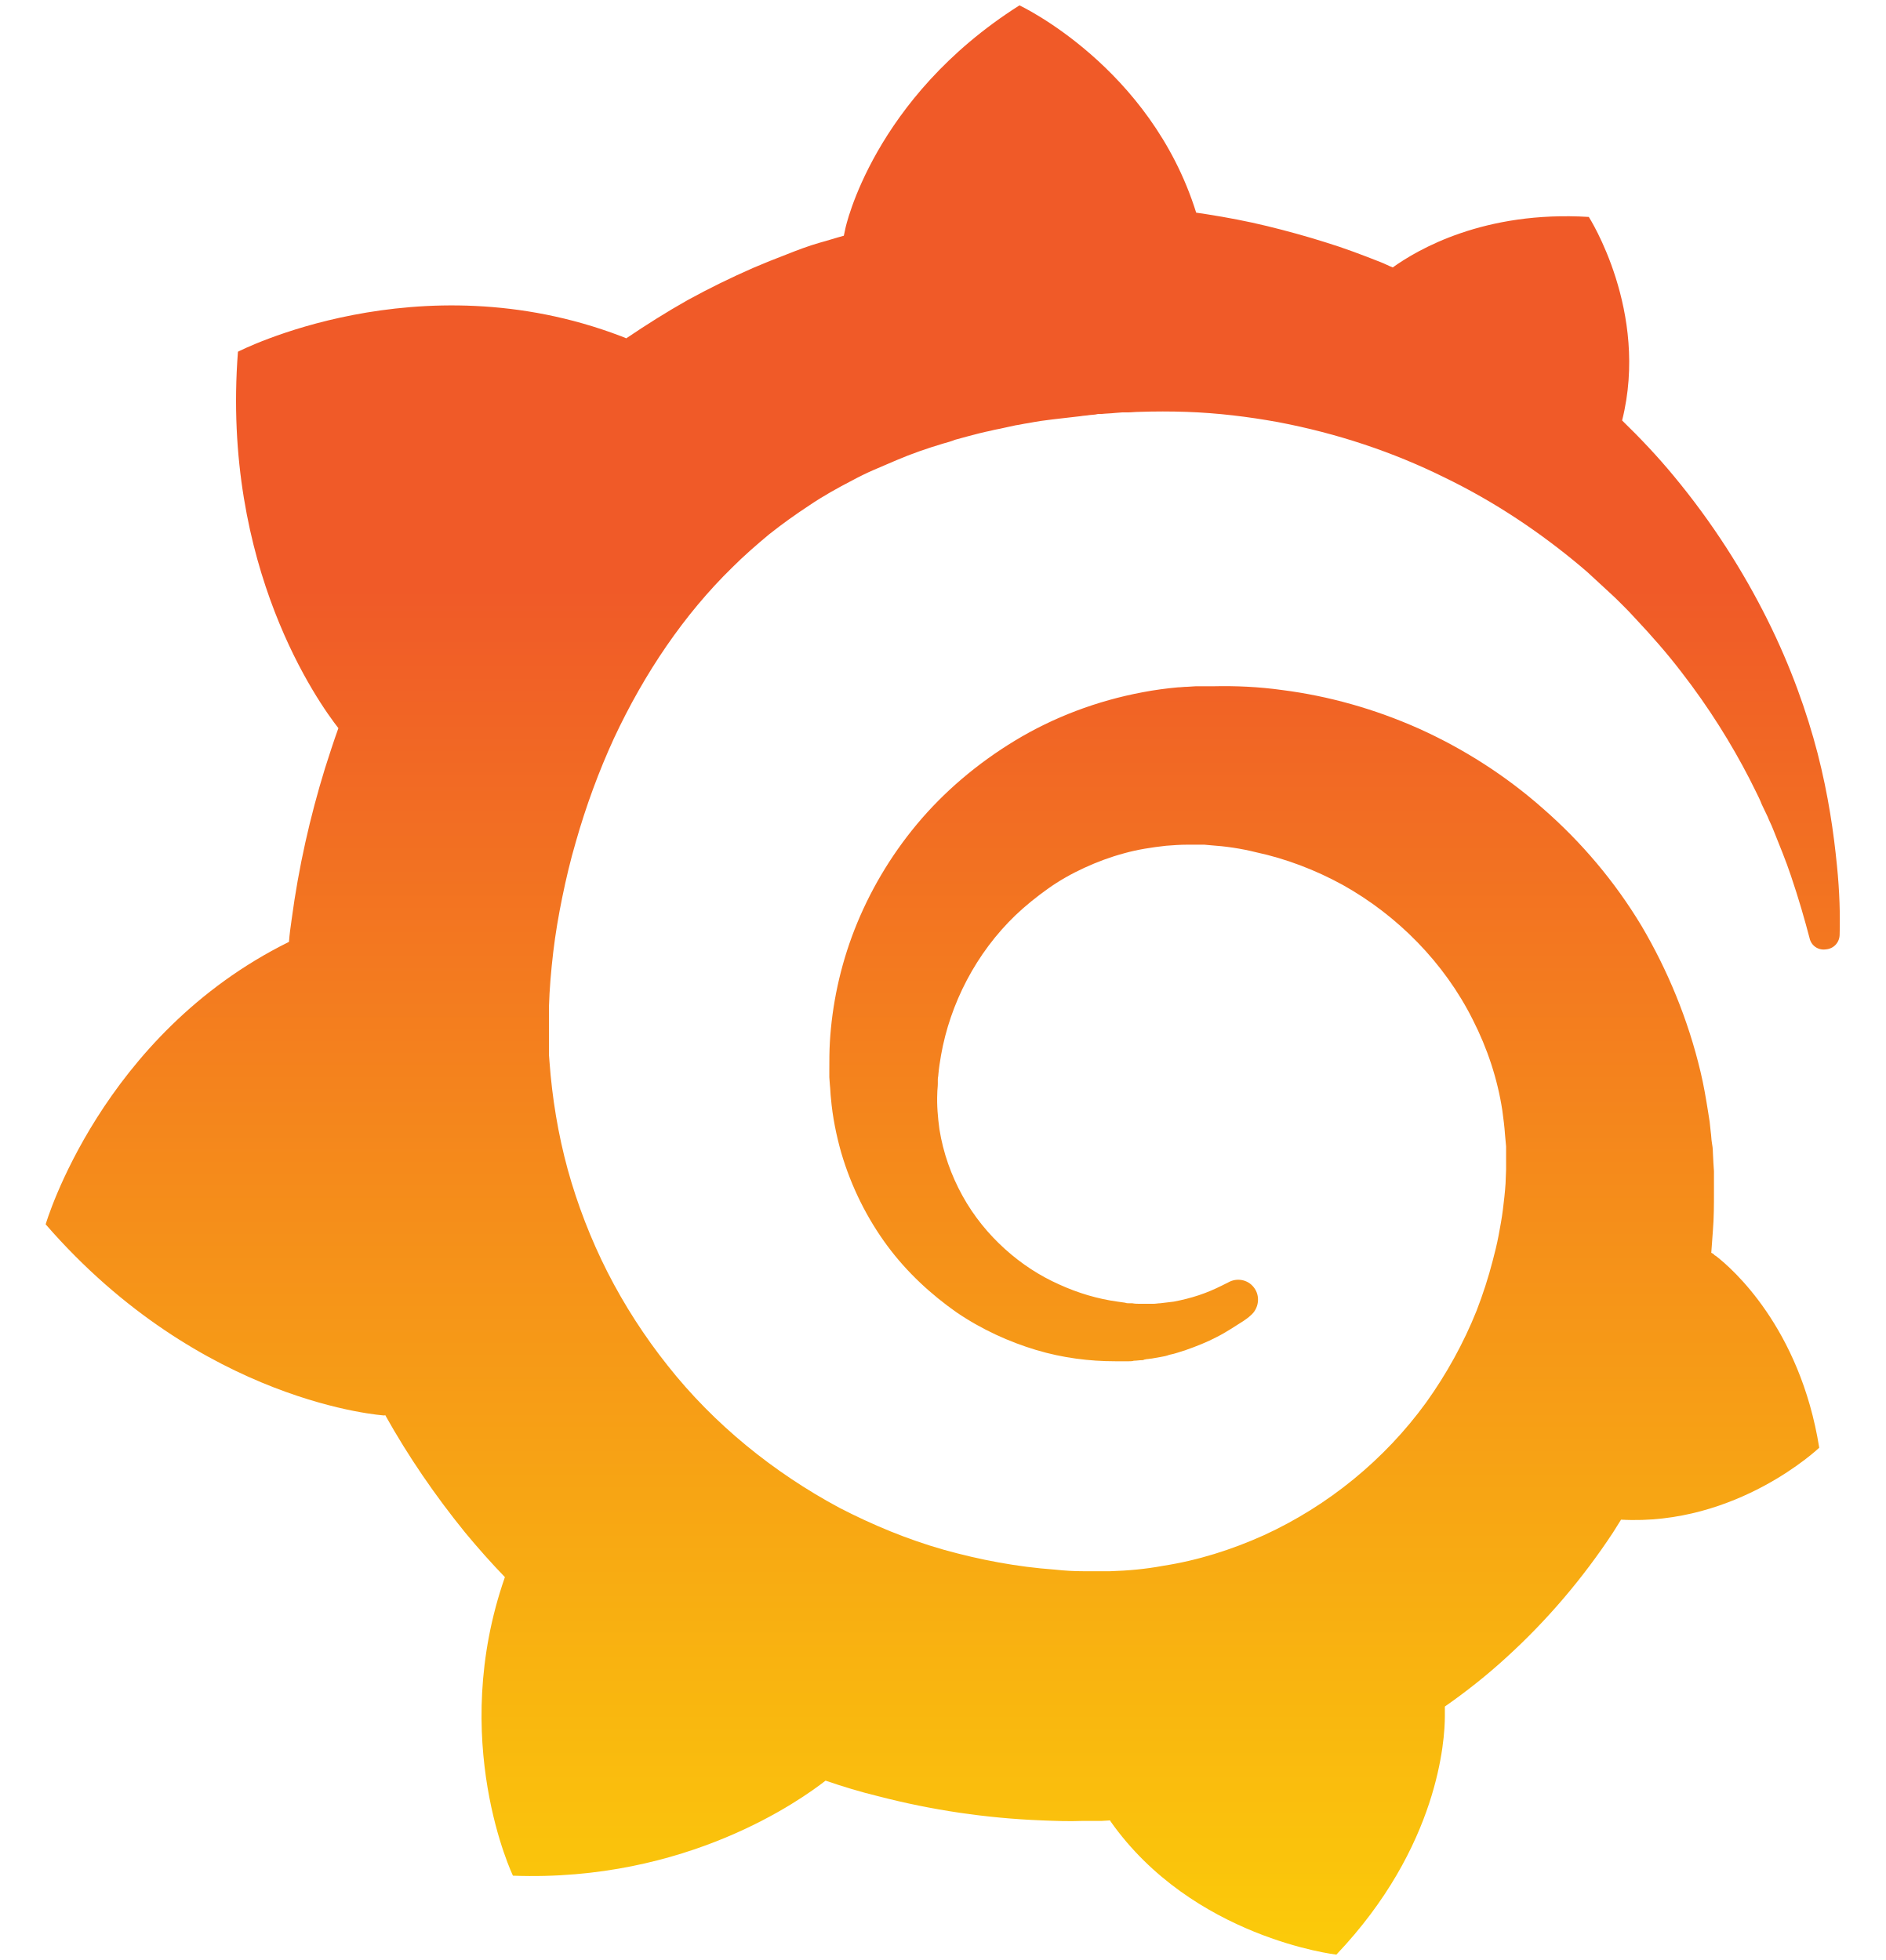
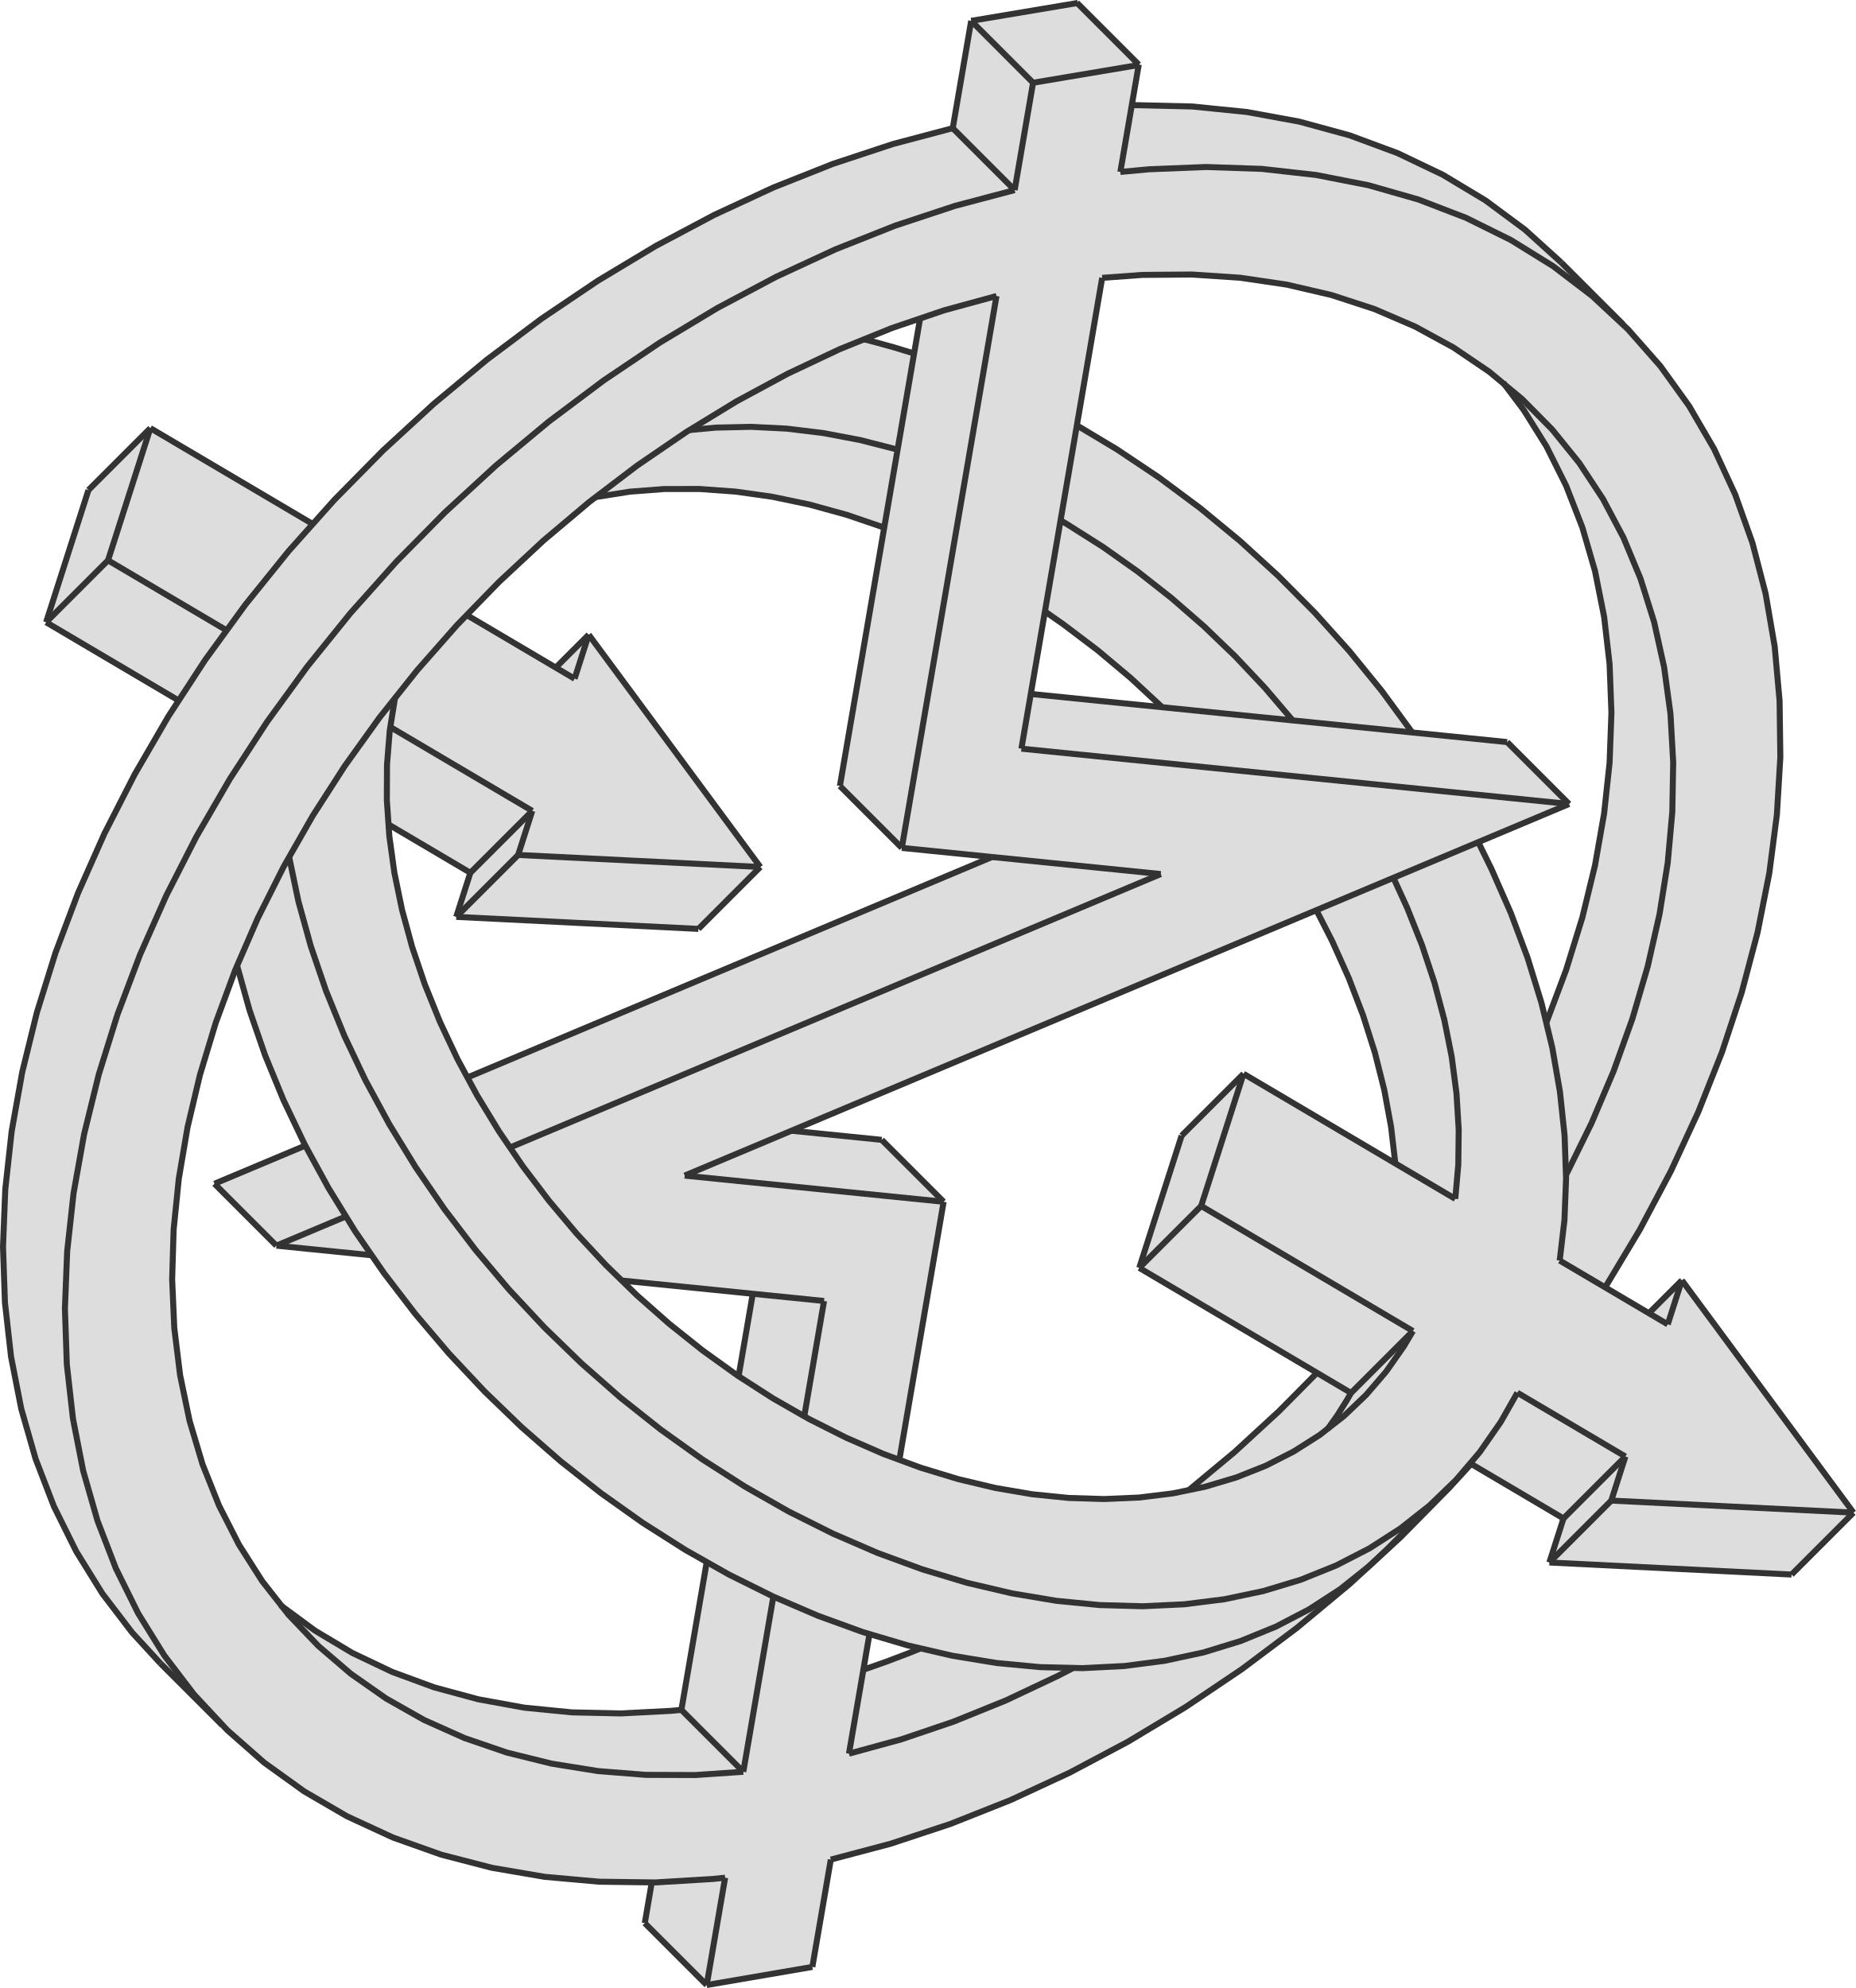
- <svg xmlns="http://www.w3.org/2000/svg" version="1.1" id="Layer_1" x="0px" y="0px" width="351px" height="365px" viewBox="0 0 351 365" style="enable-background:new 0 0 351 365;" xml:space="preserve">
-   <style type="text/css">
- 	.st0{fill:url(#SVGID_1_);}
- </style>
-   <g id="Layer_1_1_">
- </g>
-   <linearGradient id="SVGID_1_" gradientUnits="userSpaceOnUse" x1="175.5" y1="30%" x2="175.5" y2="99%">
-     <stop offset="0" style="stop-color:#F05A28" />
-     <stop offset="1" style="stop-color:#FBCA0A" />
-   </linearGradient>
-   <path class="st0" d="M342,161.2c-0.6-6.1-1.6-13.1-3.6-20.9c-2-7.7-5-16.2-9.4-25c-4.4-8.8-10.1-17.9-17.5-26.8  c-2.9-3.5-6.1-6.9-9.5-10.2c5.1-20.3-6.2-37.9-6.2-37.9c-19.5-1.2-31.9,6.1-36.5,9.4c-0.8-0.3-1.5-0.7-2.3-1  c-3.3-1.3-6.7-2.6-10.3-3.7c-3.5-1.1-7.1-2.1-10.8-3c-3.7-0.9-7.4-1.6-11.2-2.2c-0.7-0.1-1.3-0.2-2-0.3  c-8.5-27.2-32.9-38.6-32.9-38.6c-27.3,17.3-32.4,41.5-32.4,41.5s-0.1,0.5-0.3,1.4c-1.5,0.4-3,0.9-4.5,1.3c-2.1,0.6-4.2,1.4-6.2,2.2  c-2.1,0.8-4.1,1.6-6.2,2.5c-4.1,1.8-8.2,3.8-12.2,6c-3.9,2.2-7.7,4.6-11.4,7.1c-0.5-0.2-1-0.4-1-0.4c-37.8-14.4-71.3,2.9-71.3,2.9  c-3.1,40.2,15.1,65.5,18.7,70.1c-0.9,2.5-1.7,5-2.5,7.5c-2.8,9.1-4.9,18.4-6.2,28.1c-0.2,1.4-0.4,2.8-0.5,4.2  C18.8,192.7,8.5,228,8.5,228c29.1,33.5,63.1,35.6,63.1,35.6c0,0,0.1-0.1,0.1-0.1c4.3,7.7,9.3,15,14.9,21.9c2.4,2.9,4.8,5.6,7.4,8.3  c-10.6,30.4,1.5,55.6,1.5,55.6c32.4,1.2,53.7-14.2,58.2-17.7c3.2,1.1,6.5,2.1,9.8,2.9c10,2.6,20.2,4.1,30.4,4.5  c2.5,0.1,5.1,0.2,7.6,0.1l1.2,0l0.8,0l1.6,0l1.6-0.1l0,0.1c15.3,21.8,42.1,24.9,42.1,24.9c19.1-20.1,20.2-40.1,20.2-44.4l0,0  c0,0,0-0.1,0-0.3c0-0.4,0-0.6,0-0.6l0,0c0-0.3,0-0.6,0-0.9c4-2.8,7.8-5.8,11.4-9.1c7.6-6.9,14.3-14.8,19.9-23.3  c0.5-0.8,1-1.6,1.5-2.4c21.6,1.2,36.9-13.4,36.9-13.4c-3.6-22.5-16.4-33.5-19.1-35.6l0,0c0,0-0.1-0.1-0.3-0.2  c-0.2-0.1-0.2-0.2-0.2-0.2c0,0,0,0,0,0c-0.1-0.1-0.3-0.2-0.5-0.3c0.1-1.4,0.2-2.7,0.3-4.1c0.2-2.4,0.2-4.9,0.2-7.3l0-1.8l0-0.9  l0-0.5c0-0.6,0-0.4,0-0.6l-0.1-1.5l-0.1-2c0-0.7-0.1-1.3-0.2-1.9c-0.1-0.6-0.1-1.3-0.2-1.9l-0.2-1.9l-0.3-1.9  c-0.4-2.5-0.8-4.9-1.4-7.4c-2.3-9.7-6.1-18.9-11-27.2c-5-8.3-11.2-15.6-18.3-21.8c-7-6.2-14.9-11.2-23.1-14.9  c-8.3-3.7-16.9-6.1-25.5-7.2c-4.3-0.6-8.6-0.8-12.9-0.7l-1.6,0l-0.4,0c-0.1,0-0.6,0-0.5,0l-0.7,0l-1.6,0.1c-0.6,0-1.2,0.1-1.7,0.1  c-2.2,0.2-4.4,0.5-6.5,0.9c-8.6,1.6-16.7,4.7-23.8,9c-7.1,4.3-13.3,9.6-18.3,15.6c-5,6-8.9,12.7-11.6,19.6c-2.7,6.9-4.2,14.1-4.6,21  c-0.1,1.7-0.1,3.5-0.1,5.2c0,0.4,0,0.9,0,1.3l0.1,1.4c0.1,0.8,0.1,1.7,0.2,2.5c0.3,3.5,1,6.9,1.9,10.1c1.9,6.5,4.9,12.4,8.6,17.4  c3.7,5,8.2,9.1,12.9,12.4c4.7,3.2,9.8,5.5,14.8,7c5,1.5,10,2.1,14.7,2.1c0.6,0,1.2,0,1.7,0c0.3,0,0.6,0,0.9,0c0.3,0,0.6,0,0.9-0.1  c0.5,0,1-0.1,1.5-0.1c0.1,0,0.3,0,0.4-0.1l0.5-0.1c0.3,0,0.6-0.1,0.9-0.1c0.6-0.1,1.1-0.2,1.7-0.3c0.6-0.1,1.1-0.2,1.6-0.4  c1.1-0.2,2.1-0.6,3.1-0.9c2-0.7,4-1.5,5.7-2.4c1.8-0.9,3.4-2,5-3c0.4-0.3,0.9-0.6,1.3-1c1.6-1.3,1.9-3.7,0.6-5.3  c-1.1-1.4-3.1-1.8-4.7-0.9c-0.4,0.2-0.8,0.4-1.2,0.6c-1.4,0.7-2.8,1.3-4.3,1.8c-1.5,0.5-3.1,0.9-4.7,1.2c-0.8,0.1-1.6,0.2-2.5,0.3  c-0.4,0-0.8,0.1-1.3,0.1c-0.4,0-0.9,0-1.2,0c-0.4,0-0.8,0-1.2,0c-0.5,0-1,0-1.5-0.1c0,0-0.3,0-0.1,0l-0.2,0l-0.3,0  c-0.2,0-0.5,0-0.7-0.1c-0.5-0.1-0.9-0.1-1.4-0.2c-3.7-0.5-7.4-1.6-10.9-3.2c-3.6-1.6-7-3.8-10.1-6.6c-3.1-2.8-5.8-6.1-7.9-9.9  c-2.1-3.8-3.6-8-4.3-12.4c-0.3-2.2-0.5-4.5-0.4-6.7c0-0.6,0.1-1.2,0.1-1.8c0,0.2,0-0.1,0-0.1l0-0.2l0-0.5c0-0.3,0.1-0.6,0.1-0.9  c0.1-1.2,0.3-2.4,0.5-3.6c1.7-9.6,6.5-19,13.9-26.1c1.9-1.8,3.9-3.4,6-4.9c2.1-1.5,4.4-2.8,6.8-3.9c2.4-1.1,4.8-2,7.4-2.7  c2.5-0.7,5.1-1.1,7.8-1.4c1.3-0.1,2.6-0.2,4-0.2c0.4,0,0.6,0,0.9,0l1.1,0l0.7,0c0.3,0,0,0,0.1,0l0.3,0l1.1,0.1  c2.9,0.2,5.7,0.6,8.5,1.3c5.6,1.2,11.1,3.3,16.2,6.1c10.2,5.7,18.9,14.5,24.2,25.1c2.7,5.3,4.6,11,5.5,16.9c0.2,1.5,0.4,3,0.5,4.5  l0.1,1.1l0.1,1.1c0,0.4,0,0.8,0,1.1c0,0.4,0,0.8,0,1.1l0,1l0,1.1c0,0.7-0.1,1.9-0.1,2.6c-0.1,1.6-0.3,3.3-0.5,4.9  c-0.2,1.6-0.5,3.2-0.8,4.8c-0.3,1.6-0.7,3.2-1.1,4.7c-0.8,3.1-1.8,6.2-3,9.3c-2.4,6-5.6,11.8-9.4,17.1  c-7.7,10.6-18.2,19.2-30.2,24.7c-6,2.7-12.3,4.7-18.8,5.7c-3.2,0.6-6.5,0.9-9.8,1l-0.6,0l-0.5,0l-1.1,0l-1.6,0l-0.8,0  c0.4,0-0.1,0-0.1,0l-0.3,0c-1.8,0-3.5-0.1-5.3-0.3c-7-0.5-13.9-1.8-20.7-3.7c-6.7-1.9-13.2-4.6-19.4-7.8  c-12.3-6.6-23.4-15.6-32-26.5c-4.3-5.4-8.1-11.3-11.2-17.4c-3.1-6.1-5.6-12.6-7.4-19.1c-1.8-6.6-2.9-13.3-3.4-20.1l-0.1-1.3l0-0.3  l0-0.3l0-0.6l0-1.1l0-0.3l0-0.4l0-0.8l0-1.6l0-0.3c0,0,0,0.1,0-0.1l0-0.6c0-0.8,0-1.7,0-2.5c0.1-3.3,0.4-6.8,0.8-10.2  c0.4-3.4,1-6.9,1.7-10.3c0.7-3.4,1.5-6.8,2.5-10.2c1.9-6.7,4.3-13.2,7.1-19.3c5.7-12.2,13.1-23.1,22-31.8c2.2-2.2,4.5-4.2,6.9-6.2  c2.4-1.9,4.9-3.7,7.5-5.4c2.5-1.7,5.2-3.2,7.9-4.6c1.3-0.7,2.7-1.4,4.1-2c0.7-0.3,1.4-0.6,2.1-0.9c0.7-0.3,1.4-0.6,2.1-0.9  c2.8-1.2,5.7-2.2,8.7-3.1c0.7-0.2,1.5-0.4,2.2-0.7c0.7-0.2,1.5-0.4,2.2-0.6c1.5-0.4,3-0.8,4.5-1.1c0.7-0.2,1.5-0.3,2.3-0.5  c0.8-0.2,1.5-0.3,2.3-0.5c0.8-0.1,1.5-0.3,2.3-0.4l1.1-0.2l1.2-0.2c0.8-0.1,1.5-0.2,2.3-0.3c0.9-0.1,1.7-0.2,2.6-0.3  c0.7-0.1,1.9-0.2,2.6-0.3c0.5-0.1,1.1-0.1,1.6-0.2l1.1-0.1l0.5-0.1l0.6,0c0.9-0.1,1.7-0.1,2.6-0.2l1.3-0.1c0,0,0.5,0,0.1,0l0.3,0  l0.6,0c0.7,0,1.5-0.1,2.2-0.1c2.9-0.1,5.9-0.1,8.8,0c5.8,0.2,11.5,0.9,17,1.9c11.1,2.1,21.5,5.6,31,10.3  c9.5,4.6,17.9,10.3,25.3,16.5c0.5,0.4,0.9,0.8,1.4,1.2c0.4,0.4,0.9,0.8,1.3,1.2c0.9,0.8,1.7,1.6,2.6,2.4c0.9,0.8,1.7,1.6,2.5,2.4  c0.8,0.8,1.6,1.6,2.4,2.5c3.1,3.3,6,6.6,8.6,10c5.2,6.7,9.4,13.5,12.7,19.9c0.2,0.4,0.4,0.8,0.6,1.2c0.2,0.4,0.4,0.8,0.6,1.2  c0.4,0.8,0.8,1.6,1.1,2.4c0.4,0.8,0.7,1.5,1.1,2.3c0.3,0.8,0.7,1.5,1,2.3c1.2,3,2.4,5.9,3.3,8.6c1.5,4.4,2.6,8.3,3.5,11.7  c0.3,1.4,1.6,2.3,3,2.1c1.5-0.1,2.6-1.3,2.6-2.8C342.6,170.4,342.5,166.1,342,161.2z" />
+ <svg xmlns="http://www.w3.org/2000/svg" id="_Слой_2" data-name="Слой 2" viewBox="0 0 925.41 991.28">
+   <defs>
+     <style>
+       .cls-1 {
+         fill: #ddd;
+       }
+ 
+       .cls-2 {
+         fill: none;
+         stroke: #333;
+         stroke-width: 3px;
+       }
+     </style>
+   </defs>
+   <g id="svg472">
+     <g>
+       <g>
+         <polygon class="cls-1" points="194.62 362.53 194.34 364.27 192.97 381.35 192.89 398.93 193.73 411.11 194.13 416.88 196.65 435.16 200.47 453.65 205.54 472.27 211.86 490.93 219.38 509.54 228.08 528.01 233.07 537.26 237.91 546.23 248.82 564.14 254.3 572.18 260.76 581.64 273.67 598.65 287.49 615.07 302.16 630.85 310.03 638.52 317.58 645.88 333.71 660.11 350.45 673.46 367.72 685.87 368.29 686.24 385.45 697.28 401.03 706.2 403.54 707.63 421.9 716.87 440.45 724.96 448.45 727.92 459.1 731.85 477.75 737.52 496.31 741.94 514.7 745.08 532.82 746.92 550.59 747.47 567.92 746.72 584.72 744.67 592.78 743.01 600.92 741.33 616.42 736.71 631.17 730.85 645.08 723.76 658.1 715.49 662.17 712.3 670.14 706.07 681.17 695.56 691.12 683.99 699.94 671.42 704.53 663.7 598.94 601.33 620.06 535.42 695.75 580.13 725.65 597.79 727.15 580.75 727.36 563.24 726.26 545.31 723.88 527.06 720.2 508.59 715.26 489.97 709.07 471.31 701.67 452.7 694.81 437.7 694.81 437.69 737.11 419.92 743.57 433.03 753.36 455.28 761.72 477.65 768.61 500.03 770.97 509.77 774 522.32 777.84 544.4 780.15 566.17 780.84 585.83 780.9 587.51 780.09 608.34 777.71 628.55 800.38 641.93 822.21 654.82 831.59 660.36 838.63 638.39 924.2 754.25 803.44 748.24 810.47 726.27 756.6 694.45 748.37 708.96 737.84 724.09 725.96 738.02 712.79 750.71 698.39 762.07 682.83 772.07 666.18 780.63 648.53 787.73 629.96 793.34 610.56 797.43 590.43 799.96 569.66 800.93 548.36 800.34 526.63 798.2 504.58 794.5 482.31 789.28 459.93 782.54 437.55 774.33 415.29 764.7 393.24 753.67 371.51 741.3 350.22 727.68 329.46 712.83 309.34 696.87 289.96 679.84 271.4 661.84 253.76 642.96 237.13 623.28 221.58 602.89 207.2 581.93 194.04 560.46 182.19 538.59 171.69 516.45 162.6 494.13 154.95 471.73 148.78 449.38 144.18 427.36 155.93 406.79 171.89 381.97 189.25 357.78 196.94 348.12 194.62 362.53" />
+         <polygon class="cls-1" points="924.2 754.25 893.33 785.12 772.57 779.11 803.44 748.24 924.2 754.25" />
+         <polygon class="cls-1" points="196.94 348.12 189.25 357.78 171.89 381.97 155.93 406.79 144.18 427.36 141.46 432.12 128.54 457.83 118.23 481.53 117.24 483.81 107.6 509.91 99.69 536.02 93.53 562.01 89.15 587.75 86.58 613.11 85.84 637.99 86.91 662.23 89.81 685.75 94.51 708.41 100.98 730.11 109.22 750.74 119.15 770.21 130.75 788.41 140.52 800.89 143.95 805.26 158.7 820.68 174.91 834.58 192.52 846.92 211.42 857.61 231.54 866.62 252.77 873.9 275.01 879.4 298.15 883.11 322.08 885.01 346.69 885.09 370.63 883.47 385.61 796.12 407.85 805.67 430.23 813.8 433.56 814.79 433.54 814.87 430.5 832.58 423.32 874.43 449.4 867.3 475.52 858.44 501.57 847.88 527.41 835.69 534.93 831.81 534.93 831.67 539.9 831.79 560.63 830.73 580.72 828.12 600.08 823.96 618.61 818.27 636.21 811.08 652.8 802.44 668.31 792.38 682.64 780.94 682.65 780.95 672.98 789.83 646.59 811.78 619.28 832.26 591.19 851.18 562.48 868.44 533.26 883.96 503.68 897.66 473.89 909.48 444.04 919.36 414.26 927.25 405.07 980.77 352.38 989.8 361.57 936.28 355.52 936.91 326.85 938.64 324.98 938.62 298.82 938.28 271.57 935.84 245.25 931.34 219.97 924.78 195.87 916.21 173.05 905.67 151.62 893.2 131.7 878.87 113.38 862.75 110.96 860.16 96.76 844.92 81.9 825.45 68.89 804.46 57.77 782.04 48.62 758.3 41.47 733.35 36.37 707.32 33.32 680.33 32.37 652.52 33.49 624.02 36.69 594.96 41.95 565.5 49.25 535.78 58.55 505.93 69.8 476.11 82.97 446.45 97.96 417.11 114.73 388.23 133.16 359.95 153.2 332.4 174.74 305.72 197.66 280.05 221.86 255.5 247.22 232.19 273.62 210.24 300.92 189.76 329.01 170.84 357.72 153.58 386.95 138.06 416.52 124.36 446.31 112.54 476.17 102.66 505.94 94.78 515.12 41.26 515.13 41.26 567.79 32.41 564.34 52.48 558.64 85.73 572.93 84.41 601.44 83.27 629.25 84.22 656.24 87.25 682.28 92.35 707.24 99.48 730.99 108.61 753.42 119.71 774.42 132.72 793.89 147.57 809.25 161.87 811.74 164.19 827.87 182.49 842.21 202.4 854.69 223.82 865.24 246.62 873.83 270.73 880.39 296 884.91 322.31 887.36 349.55 887.73 377.57 886.01 406.25 882.22 435.43 876.37 464.99 868.5 494.76 858.64 524.62 846.83 554.41 833.14 583.98 817.63 613.2 800.38 641.93 777.71 628.55 780.09 608.34 780.9 587.51 780.84 585.83 780.9 585.83 793.57 560.07 804.61 534.07 813.97 507.96 821.61 481.86 827.49 455.89 831.58 430.21 833.86 404.91 834.31 380.13 832.95 355.99 829.77 332.61 824.78 310.09 818.02 288.55 809.52 268.1 799.32 248.83 787.45 230.83 774 214.21 759.02 199.03 750.14 191.65 742.58 185.36 724.77 173.29 705.66 162.86 685.36 154.12 663.96 147.13 641.57 141.91 618.3 138.48 594.25 136.88 569.55 137.08 549.58 138.55 536.96 212.11 528.83 259.47 521.04 304.89 513.98 346.03 509.3 373.31 782.38 400.89 737.11 419.92 694.81 437.69 656.39 453.84 394.67 563.81 341.42 586.19 470.53 599.24 448.45 727.92 440.45 724.96 421.9 716.87 403.54 707.63 401.03 706.2 410.9 648.71 375.36 645.12 310.03 638.52 302.16 630.85 287.49 615.07 273.67 598.65 260.76 581.64 254.3 572.18 578.78 435.83 494.67 427.33 494.66 427.33 449.67 422.79 496.88 147.6 470.81 154.72 458.79 158.8 444.69 163.59 430.84 169.19 418.63 174.13 392.79 186.34 367.28 200.11 343.82 214.43 342.21 215.41 317.72 232.14 297.01 247.88 293.91 250.23 270.93 269.59 248.86 290.13 232.75 306.68 227.82 311.74 207.92 334.33 196.94 348.12" />
+         <polygon class="cls-1" points="838.63 638.39 831.59 660.36 822.21 654.82 838.63 638.39" />
+         <polygon class="cls-1" points="832.95 355.99 834.31 380.13 833.86 404.91 831.58 430.21 827.49 455.89 821.61 481.86 813.97 507.96 804.61 534.07 793.57 560.07 780.9 585.83 780.84 585.83 780.15 566.17 777.84 544.4 774 522.32 770.97 509.77 771.13 509.73 780.92 483.63 789 457.52 795.32 431.51 799.85 405.74 802.59 380.33 803.51 355.41 802.59 331.1 799.86 307.52 795.33 284.78 789.01 262.99 780.94 242.25 771.16 222.67 759.71 204.35 750.14 191.65 759.02 199.03 774 214.21 787.45 230.83 799.32 248.83 809.52 268.1 818.02 288.55 824.78 310.09 829.77 332.61 832.95 355.99" />
+         <polygon class="cls-1" points="810.47 726.27 803.44 748.24 772.57 779.11 779.6 757.14 810.47 726.27" />
+         <polygon class="cls-1" points="733.56 729.94 726.07 738.12 725.96 738.02 737.84 724.09 748.37 708.96 756.6 694.45 810.47 726.27 779.6 757.14 733.56 729.94" />
+         <polygon class="cls-1" points="809.35 161.76 809.25 161.87 793.89 147.57 774.42 132.72 753.42 119.71 730.99 108.61 707.24 99.48 682.28 92.35 656.24 87.25 629.25 84.22 601.44 83.27 572.93 84.41 558.64 85.73 564.34 52.48 564.35 52.48 566.62 52.44 594.54 53.1 621.66 55.84 647.84 60.64 672.95 67.49 696.88 76.36 719.5 87.18 740.71 99.93 760.4 114.52 778.48 130.89 809.35 161.76" />
+         <polygon class="cls-1" points="704.19 365.24 751.51 370.02 782.38 400.89 509.3 373.31 513.98 346.03 579.51 352.65 644.58 359.22 704.19 365.24" />
+         <polygon class="cls-1" points="726.26 545.31 727.36 563.24 727.15 580.75 725.65 597.79 695.75 580.13 693.64 561.95 690.25 543.52 685.58 524.93 679.66 506.27 672.52 487.64 664.2 469.11 656.39 453.84 694.81 437.69 694.81 437.7 701.67 452.7 709.07 471.31 715.26 489.97 720.2 508.59 723.88 527.06 726.26 545.31" />
+         <polygon class="cls-1" points="682.64 780.94 668.31 792.38 652.8 802.44 636.21 811.08 618.61 818.27 600.08 823.96 580.72 828.12 560.63 830.73 539.9 831.79 534.93 831.67 518.62 831.28 496.91 829.22 474.87 825.6 458.85 821.89 452.61 820.45 433.56 814.79 430.23 813.8 407.85 805.67 385.61 796.12 385.58 796.1 363.52 785.15 352.45 778.89 341.77 772.85 320.45 759.29 299.66 744.52 279.51 728.6 260.08 711.62 241.48 693.67 223.8 674.83 207.1 655.19 191.5 634.85 185.26 625.81 177.05 613.91 172.5 606.52 163.84 592.46 152.24 571.22 151.91 570.62 141.34 548.49 132.17 526.17 124.44 503.78 118.23 481.53 128.54 457.83 141.46 432.12 144.18 427.36 148.78 449.38 154.95 471.73 162.6 494.13 171.69 516.45 182.19 538.59 194.04 560.46 207.2 581.93 221.58 602.89 237.13 623.28 253.76 642.96 271.4 661.84 289.96 679.84 309.34 696.87 329.46 712.83 350.22 727.68 371.51 741.3 393.24 753.67 415.29 764.7 437.55 774.33 459.93 782.54 482.31 789.28 504.58 794.5 526.63 798.2 548.36 800.34 569.66 800.93 590.43 799.96 610.56 797.43 629.96 793.34 648.53 787.73 666.18 780.63 682.83 772.07 698.39 762.07 712.79 750.71 725.96 738.02 726.07 738.12 722.54 741.97 698.34 766.52 682.65 780.95 682.64 780.94" />
+         <polygon class="cls-1" points="704.53 663.7 699.94 671.42 691.12 683.99 681.17 695.56 670.14 706.07 662.17 712.3 666.85 705.7 671.48 698.35 673.66 694.57 704.53 663.7" />
+         <polygon class="cls-1" points="704.53 663.7 673.66 694.57 656.69 684.54 568.07 632.2 598.94 601.33 704.53 663.7" />
+         <polygon class="cls-1" points="689.08 344.63 704.19 365.24 644.58 359.22 630.65 342.89 615.87 327.22 600.33 312.3 584.11 298.19 567.29 284.97 549.95 272.7 532.16 261.44 528.83 259.47 536.96 212.11 556.8 223.98 577.9 238.08 598.42 253.35 618.28 269.73 637.36 287.14 655.58 305.48 672.85 324.68 689.08 344.63" />
+         <polygon class="cls-1" points="673.66 694.57 671.48 698.35 666.85 705.7 662.17 712.3 658.1 715.49 645.08 723.76 631.17 730.85 616.42 736.71 600.92 741.33 592.78 743.01 615.6 724.03 637.78 703.63 656.69 684.54 673.66 694.57" />
+         <polygon class="cls-1" points="630.65 342.89 644.58 359.22 579.51 352.65 563.73 338.01 547.28 324.21 530.26 311.33 521.04 304.89 528.83 259.47 532.16 261.44 549.95 272.7 567.29 284.97 584.11 298.19 600.33 312.3 615.87 327.22 630.65 342.89" />
+         <polygon class="cls-1" points="620.06 535.42 598.94 601.33 568.07 632.2 589.19 566.29 620.06 535.42" />
+         <polygon class="cls-1" points="578.78 435.83 254.3 572.18 248.82 564.14 237.91 546.23 233.07 537.26 494.66 427.33 494.67 427.33 578.78 435.83" />
+         <polygon class="cls-1" points="567.82 32.21 567.79 32.41 515.13 41.26 515.12 41.26 484.26 10.39 537.13 1.52 567.82 32.21" />
+         <polygon class="cls-1" points="534.93 831.67 534.93 831.81 527.41 835.69 501.57 847.88 475.52 858.44 449.4 867.3 423.32 874.43 430.5 832.58 441.84 828.6 453.16 824.3 458.82 822.04 458.85 821.89 474.87 825.6 496.91 829.22 518.62 831.28 534.93 831.67" />
+         <polygon class="cls-1" points="484.26 10.39 515.12 41.26 505.94 94.78 475.07 63.91 484.26 10.39" />
+         <polygon class="cls-1" points="505.94 94.78 476.17 102.66 446.31 112.54 416.52 124.36 386.95 138.06 357.72 153.58 329.01 170.84 300.92 189.76 273.62 210.24 247.22 232.19 221.86 255.5 197.66 280.05 174.74 305.72 153.2 332.4 133.16 359.95 114.73 388.23 97.96 417.11 82.97 446.45 69.8 476.11 58.55 505.93 49.25 535.78 41.95 565.5 36.69 594.96 33.49 624.02 32.37 652.52 33.32 680.33 36.37 707.32 41.47 733.35 48.62 758.3 57.77 782.04 68.89 804.46 81.9 825.45 96.76 844.92 110.96 860.16 110.85 860.26 79.98 829.39 65.89 814.05 51.03 794.58 38.02 773.59 26.9 751.17 17.75 727.43 10.6 702.48 5.5 676.45 2.46 649.46 1.5 621.65 2.62 593.15 5.82 564.09 11.08 534.63 18.38 504.91 27.68 475.06 38.93 445.24 52.1 415.58 67.1 386.24 83.86 357.36 89.1 349.32 102.29 329.08 113.01 314.35 122.34 301.53 143.87 274.85 155.93 261.34 166.79 249.18 190.99 224.63 216.35 201.32 242.75 179.37 270.05 158.89 298.14 139.97 326.85 122.72 356.08 107.2 385.65 93.49 415.44 81.67 445.3 71.8 475.07 63.91 505.94 94.78" />
+         <polygon class="cls-1" points="496.88 147.6 449.67 422.79 418.8 391.92 440.9 263.09 447.57 224.2 455.79 176.27 458.79 158.8 470.81 154.72 496.88 147.6" />
+         <polygon class="cls-1" points="470.53 599.24 341.42 586.19 394.67 563.81 439.66 568.37 470.53 599.24" />
+         <polygon class="cls-1" points="455.79 176.27 447.57 224.2 428.98 219.44 410.53 215.94 392.33 213.73 374.45 212.83 357 213.22 343.82 214.43 367.28 200.11 392.79 186.34 418.63 174.13 430.84 169.19 435.56 170.39 445.67 173.18 455.79 176.27" />
+         <polygon class="cls-1" points="447.57 224.2 440.9 263.09 422.24 256.72 403.62 251.59 385.11 247.71 366.83 245.13 348.85 243.83 331.26 243.84 314.14 245.15 297.6 247.76 297.01 247.88 317.72 232.14 342.21 215.41 343.82 214.43 357 213.22 374.45 212.83 392.33 213.73 410.53 215.94 428.98 219.44 447.57 224.2" />
+         <polygon class="cls-1" points="410.9 648.71 401.03 706.2 385.45 697.28 368.29 686.24 375.36 645.12 410.9 648.71" />
+         <polygon class="cls-1" points="385.58 796.1 385.61 796.12 370.63 883.47 339.76 852.6 352.37 779.04 352.45 778.89 363.52 785.15 385.58 796.1" />
+         <polygon class="cls-1" points="293.55 316.46 379.12 432.31 258.36 426.31 265.4 404.33 194.62 362.53 196.94 348.12 207.92 334.33 227.82 311.74 232.75 306.68 277.13 332.89 286.51 338.43 293.55 316.46" />
+         <polygon class="cls-1" points="379.12 432.31 348.25 463.18 227.49 457.18 258.36 426.31 379.12 432.31" />
+         <polygon class="cls-1" points="370.63 883.47 346.69 885.09 322.08 885.01 298.15 883.11 275.01 879.4 252.77 873.9 231.54 866.62 211.42 857.61 192.52 846.92 174.91 834.58 158.7 820.68 143.95 805.26 140.52 800.89 157.12 813.11 175.71 824.23 195.53 833.66 216.5 841.37 238.49 847.32 261.42 851.49 285.16 853.84 309.61 854.37 334.64 853.08 339.76 852.6 370.63 883.47" />
+         <polygon class="cls-1" points="361.57 936.28 352.38 989.8 321.51 958.93 324.98 938.68 324.98 938.62 326.85 938.64 355.52 936.91 361.57 936.28" />
+         <polygon class="cls-1" points="293.55 316.46 286.51 338.43 277.13 332.89 277.13 332.88 293.55 316.46" />
+         <polygon class="cls-1" points="265.4 404.33 258.36 426.31 227.49 457.18 234.53 435.2 265.4 404.33" />
+         <polygon class="cls-1" points="265.4 404.33 234.53 435.2 193.73 411.11 192.89 398.93 192.97 381.35 194.34 364.27 194.62 362.53 265.4 404.33" />
+         <polygon class="cls-1" points="177.05 613.91 185.26 625.81 185.14 625.9 137.82 621.12 172.37 606.6 172.5 606.52 177.05 613.91" />
+         <polygon class="cls-1" points="163.84 592.46 172.5 606.52 172.37 606.6 137.82 621.12 106.95 590.25 152.23 571.23 152.24 571.22 163.84 592.46" />
+         <polygon class="cls-1" points="155.93 261.34 143.87 274.85 122.34 301.53 113.01 314.35 112.84 314.23 53.87 279.4 74.98 213.49 155.77 261.2 155.93 261.34" />
+         <polygon class="cls-1" points="113.01 314.35 102.29 329.08 89.1 349.32 88.95 349.22 23 310.27 53.87 279.4 112.84 314.23 113.01 314.35" />
+         <polygon class="cls-1" points="74.98 213.49 53.87 279.4 23 310.27 44.11 244.36 74.98 213.49" />
+       </g>
+       <g>
+         <polyline class="cls-2" points="549.58 138.55 536.96 212.11 528.83 259.47 521.04 304.89 513.98 346.03 509.3 373.31" />
+         <polyline class="cls-2" points="749.48 190.77 750.14 191.65 759.71 204.35 771.16 222.67 780.94 242.25 789.01 262.99 795.33 284.78 799.86 307.52 802.59 331.1 803.51 355.41 802.59 380.33 799.85 405.74 795.32 431.51 789 457.52 780.92 483.63 771.13 509.73" />
+         <polyline class="cls-2" points="656.69 684.54 637.78 703.63 615.6 724.03 592.78 743.01 592.5 743.24" />
+         <polyline class="cls-2" points="458.82 822.04 453.16 824.3 441.84 828.6 430.5 832.58" />
+         <polyline class="cls-2" points="534.93 831.81 527.41 835.69 501.57 847.88 475.52 858.44 449.4 867.3 423.32 874.43" />
+         <polyline class="cls-2" points="549.58 138.55 569.55 137.08 594.25 136.88 618.3 138.48 641.57 141.91 663.96 147.13 685.36 154.12 705.66 162.86 724.77 173.29 742.58 185.36 750.14 191.65 759.02 199.03 774 214.21 787.45 230.83 799.32 248.83 809.52 268.1 818.02 288.55 824.78 310.09 829.77 332.61 832.95 355.99 834.31 380.13 833.86 404.91 831.58 430.21 827.49 455.89 821.61 481.86 813.97 507.96 804.61 534.07 793.57 560.07 780.9 585.83" />
+         <polyline class="cls-2" points="470.53 599.24 448.45 727.92 448.43 728.06" />
+         <polyline class="cls-2" points="433.54 814.87 430.5 832.58 423.32 874.43" />
+         <polyline class="cls-2" points="439.66 568.37 394.67 563.81 394.66 563.81" />
+         <line class="cls-2" x1="439.66" y1="568.37" x2="470.53" y2="599.24" />
+         <line class="cls-2" x1="341.42" y1="586.19" x2="470.53" y2="599.24" />
+         <polyline class="cls-2" points="782.38 400.89 737.11 419.92 694.81 437.69 656.39 453.84 394.67 563.81 341.42 586.19" />
+         <polyline class="cls-2" points="751.51 370.02 704.19 365.24 644.58 359.22 579.51 352.65 513.98 346.03" />
+         <line class="cls-2" x1="751.51" y1="370.02" x2="782.38" y2="400.89" />
+         <line class="cls-2" x1="509.3" y1="373.31" x2="782.38" y2="400.89" />
+         <polyline class="cls-2" points="458.83 158.57 458.79 158.8 455.79 176.27 447.57 224.2 440.9 263.09 418.8 391.92" />
+         <line class="cls-2" x1="449.67" y1="422.79" x2="496.88" y2="147.6" />
+         <line class="cls-2" x1="418.8" y1="391.92" x2="449.67" y2="422.79" />
+         <line class="cls-2" x1="494.66" y1="427.33" x2="449.67" y2="422.79" />
+         <line class="cls-2" x1="578.78" y1="435.83" x2="494.67" y2="427.33" />
+         <polyline class="cls-2" points="494.67 427.33 494.66 427.33 233.07 537.26 232.94 537.31" />
+         <line class="cls-2" x1="152.23" y1="571.23" x2="106.95" y2="590.25" />
+         <line class="cls-2" x1="137.82" y1="621.12" x2="172.37" y2="606.6" />
+         <polyline class="cls-2" points="254.18 572.23 254.3 572.18 578.78 435.83" />
+         <line class="cls-2" x1="106.95" y1="590.25" x2="137.82" y2="621.12" />
+         <polyline class="cls-2" points="410.9 648.71 375.36 645.12 310.03 638.52 309.82 638.5" />
+         <line class="cls-2" x1="185.14" y1="625.9" x2="137.82" y2="621.12" />
+         <polyline class="cls-2" points="375.36 645.12 368.29 686.24 368.29 686.26" />
+         <line class="cls-2" x1="352.37" y1="779.04" x2="339.76" y2="852.6" />
+         <line class="cls-2" x1="370.63" y1="883.47" x2="385.61" y2="796.12" />
+         <polyline class="cls-2" points="401.02 706.27 401.03 706.2 410.9 648.71" />
+         <polyline class="cls-2" points="339.76 852.6 334.64 853.08 309.61 854.37 285.16 853.84 261.42 851.49 238.49 847.32 216.5 841.37 195.53 833.66 175.71 824.23 157.12 813.11 140.52 800.89 139.85 800.39" />
+         <line class="cls-2" x1="339.76" y1="852.6" x2="370.63" y2="883.47" />
+         <polyline class="cls-2" points="370.63 883.47 346.69 885.09 322.08 885.01 298.15 883.11 275.01 879.4 252.77 873.9 231.54 866.62 211.42 857.61 192.52 846.92 174.91 834.58 158.7 820.68 143.95 805.26 140.52 800.89 130.75 788.41 119.15 770.21 109.22 750.74 100.98 730.11 94.51 708.41 89.81 685.75 86.91 662.23 85.84 637.99 86.58 613.11 89.15 587.75 93.53 562.01 99.69 536.02 107.6 509.91 117.24 483.81 118.23 481.53 128.54 457.83 141.46 432.12 144.18 427.36 155.93 406.79 171.89 381.97 189.25 357.78 196.94 348.12 207.92 334.33 227.82 311.74 232.75 306.68 248.86 290.13 270.93 269.59 293.91 250.23 297.01 247.88 317.72 232.14 342.21 215.41 343.82 214.43 367.28 200.11 392.79 186.34 418.63 174.13 430.84 169.19 444.69 163.59 458.79 158.8 470.81 154.72 496.88 147.6" />
+         <line class="cls-2" x1="405.07" y1="980.77" x2="352.38" y2="989.8" />
+         <line class="cls-2" x1="414.26" y1="927.25" x2="405.07" y2="980.77" />
+         <polyline class="cls-2" points="564.35 52.48 566.62 52.44 594.54 53.1 621.66 55.84 647.84 60.64 672.95 67.49 696.88 76.36 719.5 87.18 740.71 99.93 760.4 114.52 778.48 130.89" />
+         <polyline class="cls-2" points="558.64 85.73 572.93 84.41 601.44 83.27 629.25 84.22 656.24 87.25 682.28 92.35 707.24 99.48 730.99 108.61 753.42 119.71 774.42 132.72 793.89 147.57 809.25 161.87 811.74 164.19 827.87 182.49 842.21 202.4 854.69 223.82 865.24 246.62 873.83 270.73 880.39 296 884.91 322.31 887.36 349.55 887.73 377.57 886.01 406.25 882.22 435.43 876.37 464.99 868.5 494.76 858.64 524.62 846.83 554.41 833.14 583.98 817.63 613.2 800.38 641.93" />
+         <polyline class="cls-2" points="733.56 729.94 726.07 738.12 722.54 741.97 698.34 766.52 682.65 780.95 672.98 789.83 646.59 811.78 619.28 832.26 591.19 851.18 562.48 868.44 533.26 883.96 503.68 897.66 473.89 909.48 444.04 919.36 414.26 927.25" />
+         <polyline class="cls-2" points="567.82 32.21 567.79 32.41 564.34 52.48 558.64 85.73" />
+         <polyline class="cls-2" points="537.39 1.48 537.13 1.52 484.26 10.39" />
+         <polyline class="cls-2" points="536.95 1.34 537.13 1.52 567.82 32.21" />
+         <polyline class="cls-2" points="515.13 41.26 567.79 32.41 568.16 32.35" />
+         <line class="cls-2" x1="475.07" y1="63.91" x2="484.26" y2="10.39" />
+         <polyline class="cls-2" points="484.26 10.39 515.12 41.26 515.13 41.26" />
+         <line class="cls-2" x1="505.94" y1="94.78" x2="515.12" y2="41.26" />
+         <polyline class="cls-2" points="79.98 829.39 65.89 814.05 51.03 794.58 38.02 773.59 26.9 751.17 17.75 727.43 10.6 702.48 5.5 676.45 2.46 649.46 1.5 621.65 2.62 593.15 5.82 564.09 11.08 534.63 18.38 504.91 27.68 475.06 38.93 445.24 52.1 415.58 67.1 386.24 83.86 357.36 89.1 349.32 102.29 329.08 113.01 314.35 122.34 301.53 143.87 274.85 155.93 261.34 166.79 249.18 190.99 224.63 216.35 201.32 242.75 179.37 270.05 158.89 298.14 139.97 326.85 122.72 356.08 107.2 385.65 93.49 415.44 81.67 445.3 71.8 475.07 63.91" />
+         <line class="cls-2" x1="475.07" y1="63.91" x2="505.94" y2="94.78" />
+         <polyline class="cls-2" points="361.57 936.28 355.52 936.91 326.85 938.64 324.98 938.62 298.82 938.28 271.57 935.84 245.25 931.34 219.97 924.78 195.87 916.21 173.05 905.67 151.62 893.2 131.7 878.87 113.38 862.75 110.96 860.16 96.76 844.92 81.9 825.45 68.89 804.46 57.77 782.04 48.62 758.3 41.47 733.35 36.37 707.32 33.32 680.33 32.37 652.52 33.49 624.02 36.69 594.96 41.95 565.5 49.25 535.78 58.55 505.93 69.8 476.11 82.97 446.45 97.96 417.11 114.73 388.23 133.16 359.95 153.2 332.4 174.74 305.72 197.66 280.05 221.86 255.5 247.22 232.19 273.62 210.24 300.92 189.76 329.01 170.84 357.72 153.58 386.95 138.06 416.52 124.36 446.31 112.54 476.17 102.66 505.94 94.78" />
+         <line class="cls-2" x1="321.51" y1="958.93" x2="352.38" y2="989.8" />
+         <line class="cls-2" x1="324.98" y1="938.68" x2="321.51" y2="958.93" />
+         <line class="cls-2" x1="352.38" y1="989.8" x2="361.57" y2="936.28" />
+         <polyline class="cls-2" points="296.83 247.91 297.01 247.88 297.6 247.76 314.14 245.15 331.26 243.84 348.85 243.83 366.83 245.13 385.11 247.71 403.62 251.59 422.24 256.72 440.9 263.09" />
+         <polyline class="cls-2" points="521.04 304.89 530.26 311.33 547.28 324.21 563.73 338.01 579.51 352.65" />
+         <polyline class="cls-2" points="656.39 453.84 664.2 469.11 672.52 487.64 679.66 506.27 685.58 524.93 690.25 543.52 693.64 561.95 695.75 580.13" />
+         <polyline class="cls-2" points="694.81 437.7 701.67 452.7 709.07 471.31 715.26 489.97 720.2 508.59 723.88 527.06 726.26 545.31 727.36 563.24 727.15 580.75 725.65 597.79" />
+         <polyline class="cls-2" points="528.83 259.47 532.16 261.44 549.95 272.7 567.29 284.97 584.11 298.19 600.33 312.3 615.87 327.22 630.65 342.89 644.58 359.22 644.59 359.23" />
+         <polyline class="cls-2" points="343.71 214.44 343.82 214.43 357 213.22 374.45 212.83 392.33 213.73 410.53 215.94 428.98 219.44 447.57 224.2" />
+         <polyline class="cls-2" points="620.06 535.42 695.75 580.13 725.65 597.79" />
+         <line class="cls-2" x1="589.19" y1="566.29" x2="568.07" y2="632.2" />
+         <line class="cls-2" x1="589.19" y1="566.29" x2="620.06" y2="535.42" />
+         <line class="cls-2" x1="598.94" y1="601.33" x2="620.06" y2="535.42" />
+         <polyline class="cls-2" points="568.07 632.2 656.69 684.54 673.66 694.57" />
+         <line class="cls-2" x1="568.07" y1="632.2" x2="598.94" y2="601.33" />
+         <line class="cls-2" x1="704.53" y1="663.7" x2="598.94" y2="601.33" />
+         <polyline class="cls-2" points="673.66 694.57 671.48 698.35 666.85 705.7 662.17 712.3 661.85 712.76" />
+         <line class="cls-2" x1="673.66" y1="694.57" x2="704.53" y2="663.7" />
+         <polyline class="cls-2" points="704.53 663.7 699.94 671.42 691.12 683.99 681.17 695.56 670.14 706.07 662.17 712.3 658.1 715.49 645.08 723.76 631.17 730.85 616.42 736.71 600.92 741.33 592.78 743.01 584.72 744.67 567.92 746.72 550.59 747.47 532.82 746.92 514.7 745.08 496.31 741.94 477.75 737.52 459.1 731.85 448.45 727.92 440.45 724.96 421.9 716.87 403.54 707.63 401.03 706.2 385.45 697.28 368.29 686.24 367.72 685.87 350.45 673.46 333.71 660.11 317.58 645.88 310.03 638.52 302.16 630.85 287.49 615.07 273.67 598.65 260.76 581.64 254.3 572.18 248.82 564.14 237.91 546.23 233.07 537.26 228.08 528.01 219.38 509.54 211.86 490.93 205.54 472.27 200.47 453.65 196.65 435.16 194.13 416.88 193.73 411.11 192.89 398.93 192.97 381.35 194.34 364.27 194.62 362.53 196.94 348.12 197 347.74" />
+         <polyline class="cls-2" points="691.16 772.95 682.64 780.94 668.31 792.38 652.8 802.44 636.21 811.08 618.61 818.27 600.08 823.96 580.72 828.12 560.63 830.73 539.9 831.79 534.93 831.67 518.62 831.28 496.91 829.22 474.87 825.6 458.85 821.89 452.61 820.45 433.56 814.79 430.23 813.8 407.85 805.67 385.61 796.12 385.58 796.1 363.52 785.15 352.45 778.89 341.77 772.85 320.45 759.29 299.66 744.52 279.51 728.6 260.08 711.62 241.48 693.67 223.8 674.83 207.1 655.19 191.5 634.85 185.26 625.81 177.05 613.91 172.5 606.52 163.84 592.46 152.24 571.22 151.91 570.62 141.34 548.49 132.17 526.17 124.44 503.78 118.23 481.53 118.2 481.42" />
+         <polyline class="cls-2" points="756.6 694.45 748.37 708.96 737.84 724.09 725.96 738.02 712.79 750.71 698.39 762.07 682.83 772.07 666.18 780.63 648.53 787.73 629.96 793.34 610.56 797.43 590.43 799.96 569.66 800.93 548.36 800.34 526.63 798.2 504.58 794.5 482.31 789.28 459.93 782.54 437.55 774.33 415.29 764.7 393.24 753.67 371.51 741.3 350.22 727.68 329.46 712.83 309.34 696.87 289.96 679.84 271.4 661.84 253.76 642.96 237.13 623.28 221.58 602.89 207.2 581.93 194.04 560.46 182.19 538.59 171.69 516.45 162.6 494.13 154.95 471.73 148.78 449.38 144.18 427.36 144.14 427.19" />
+         <polyline class="cls-2" points="733.28 729.78 733.56 729.94 779.6 757.14" />
+         <line class="cls-2" x1="810.47" y1="726.27" x2="756.6" y2="694.45" />
+         <line class="cls-2" x1="779.6" y1="757.14" x2="772.57" y2="779.11" />
+         <line class="cls-2" x1="779.6" y1="757.14" x2="810.47" y2="726.27" />
+         <line class="cls-2" x1="803.44" y1="748.24" x2="810.47" y2="726.27" />
+         <line class="cls-2" x1="893.33" y1="785.12" x2="772.57" y2="779.11" />
+         <line class="cls-2" x1="772.57" y1="779.11" x2="803.44" y2="748.24" />
+         <line class="cls-2" x1="924.2" y1="754.25" x2="803.44" y2="748.24" />
+         <line class="cls-2" x1="893.33" y1="785.12" x2="924.2" y2="754.25" />
+         <line class="cls-2" x1="838.63" y1="638.39" x2="924.2" y2="754.25" />
+         <line class="cls-2" x1="822.21" y1="654.82" x2="838.63" y2="638.39" />
+         <line class="cls-2" x1="831.59" y1="660.36" x2="838.63" y2="638.39" />
+         <polyline class="cls-2" points="777.71 628.55 800.38 641.93 822.21 654.82 831.59 660.36" />
+         <polyline class="cls-2" points="430.51 169.11 430.84 169.19 435.56 170.39 445.67 173.18 455.79 176.27" />
+         <polyline class="cls-2" points="536.96 212.11 556.8 223.98 577.9 238.08 598.42 253.35 618.28 269.73 637.36 287.14 655.58 305.48 672.85 324.68 689.08 344.63 704.19 365.24 704.2 365.25" />
+         <polyline class="cls-2" points="737.11 419.92 743.57 433.03 753.36 455.28 761.72 477.65 768.61 500.03 770.97 509.77 774 522.32 777.84 544.4 780.15 566.17 780.84 585.83 780.9 587.51 780.09 608.34 777.71 628.55" />
+         <line class="cls-2" x1="778.48" y1="130.89" x2="809.35" y2="161.76" />
+         <line class="cls-2" x1="79.98" y1="829.39" x2="110.85" y2="860.26" />
+         <line class="cls-2" x1="691.16" y1="772.95" x2="722.03" y2="742.08" />
+         <line class="cls-2" x1="74.98" y1="213.49" x2="155.77" y2="261.2" />
+         <line class="cls-2" x1="44.11" y1="244.36" x2="23" y2="310.27" />
+         <line class="cls-2" x1="44.11" y1="244.36" x2="74.98" y2="213.49" />
+         <line class="cls-2" x1="53.87" y1="279.4" x2="74.98" y2="213.49" />
+         <line class="cls-2" x1="23" y1="310.27" x2="88.95" y2="349.22" />
+         <line class="cls-2" x1="23" y1="310.27" x2="53.87" y2="279.4" />
+         <line class="cls-2" x1="112.84" y1="314.23" x2="53.87" y2="279.4" />
+         <polyline class="cls-2" points="193.58 411.02 193.73 411.11 234.53 435.2" />
+         <polyline class="cls-2" points="265.4 404.33 194.62 362.53 194.56 362.49" />
+         <line class="cls-2" x1="234.53" y1="435.2" x2="227.49" y2="457.18" />
+         <line class="cls-2" x1="234.53" y1="435.2" x2="265.4" y2="404.33" />
+         <line class="cls-2" x1="258.36" y1="426.31" x2="265.4" y2="404.33" />
+         <line class="cls-2" x1="348.25" y1="463.18" x2="227.49" y2="457.18" />
+         <line class="cls-2" x1="227.49" y1="457.18" x2="258.36" y2="426.31" />
+         <line class="cls-2" x1="379.12" y1="432.31" x2="258.36" y2="426.31" />
+         <line class="cls-2" x1="348.25" y1="463.18" x2="379.12" y2="432.31" />
+         <line class="cls-2" x1="293.55" y1="316.46" x2="379.12" y2="432.31" />
+         <line class="cls-2" x1="277.13" y1="332.88" x2="293.55" y2="316.46" />
+         <line class="cls-2" x1="286.51" y1="338.43" x2="293.55" y2="316.46" />
+         <polyline class="cls-2" points="232.64 306.61 232.75 306.68 277.13 332.89 286.51 338.43" />
+       </g>
+     </g>
+   </g>
</svg>
